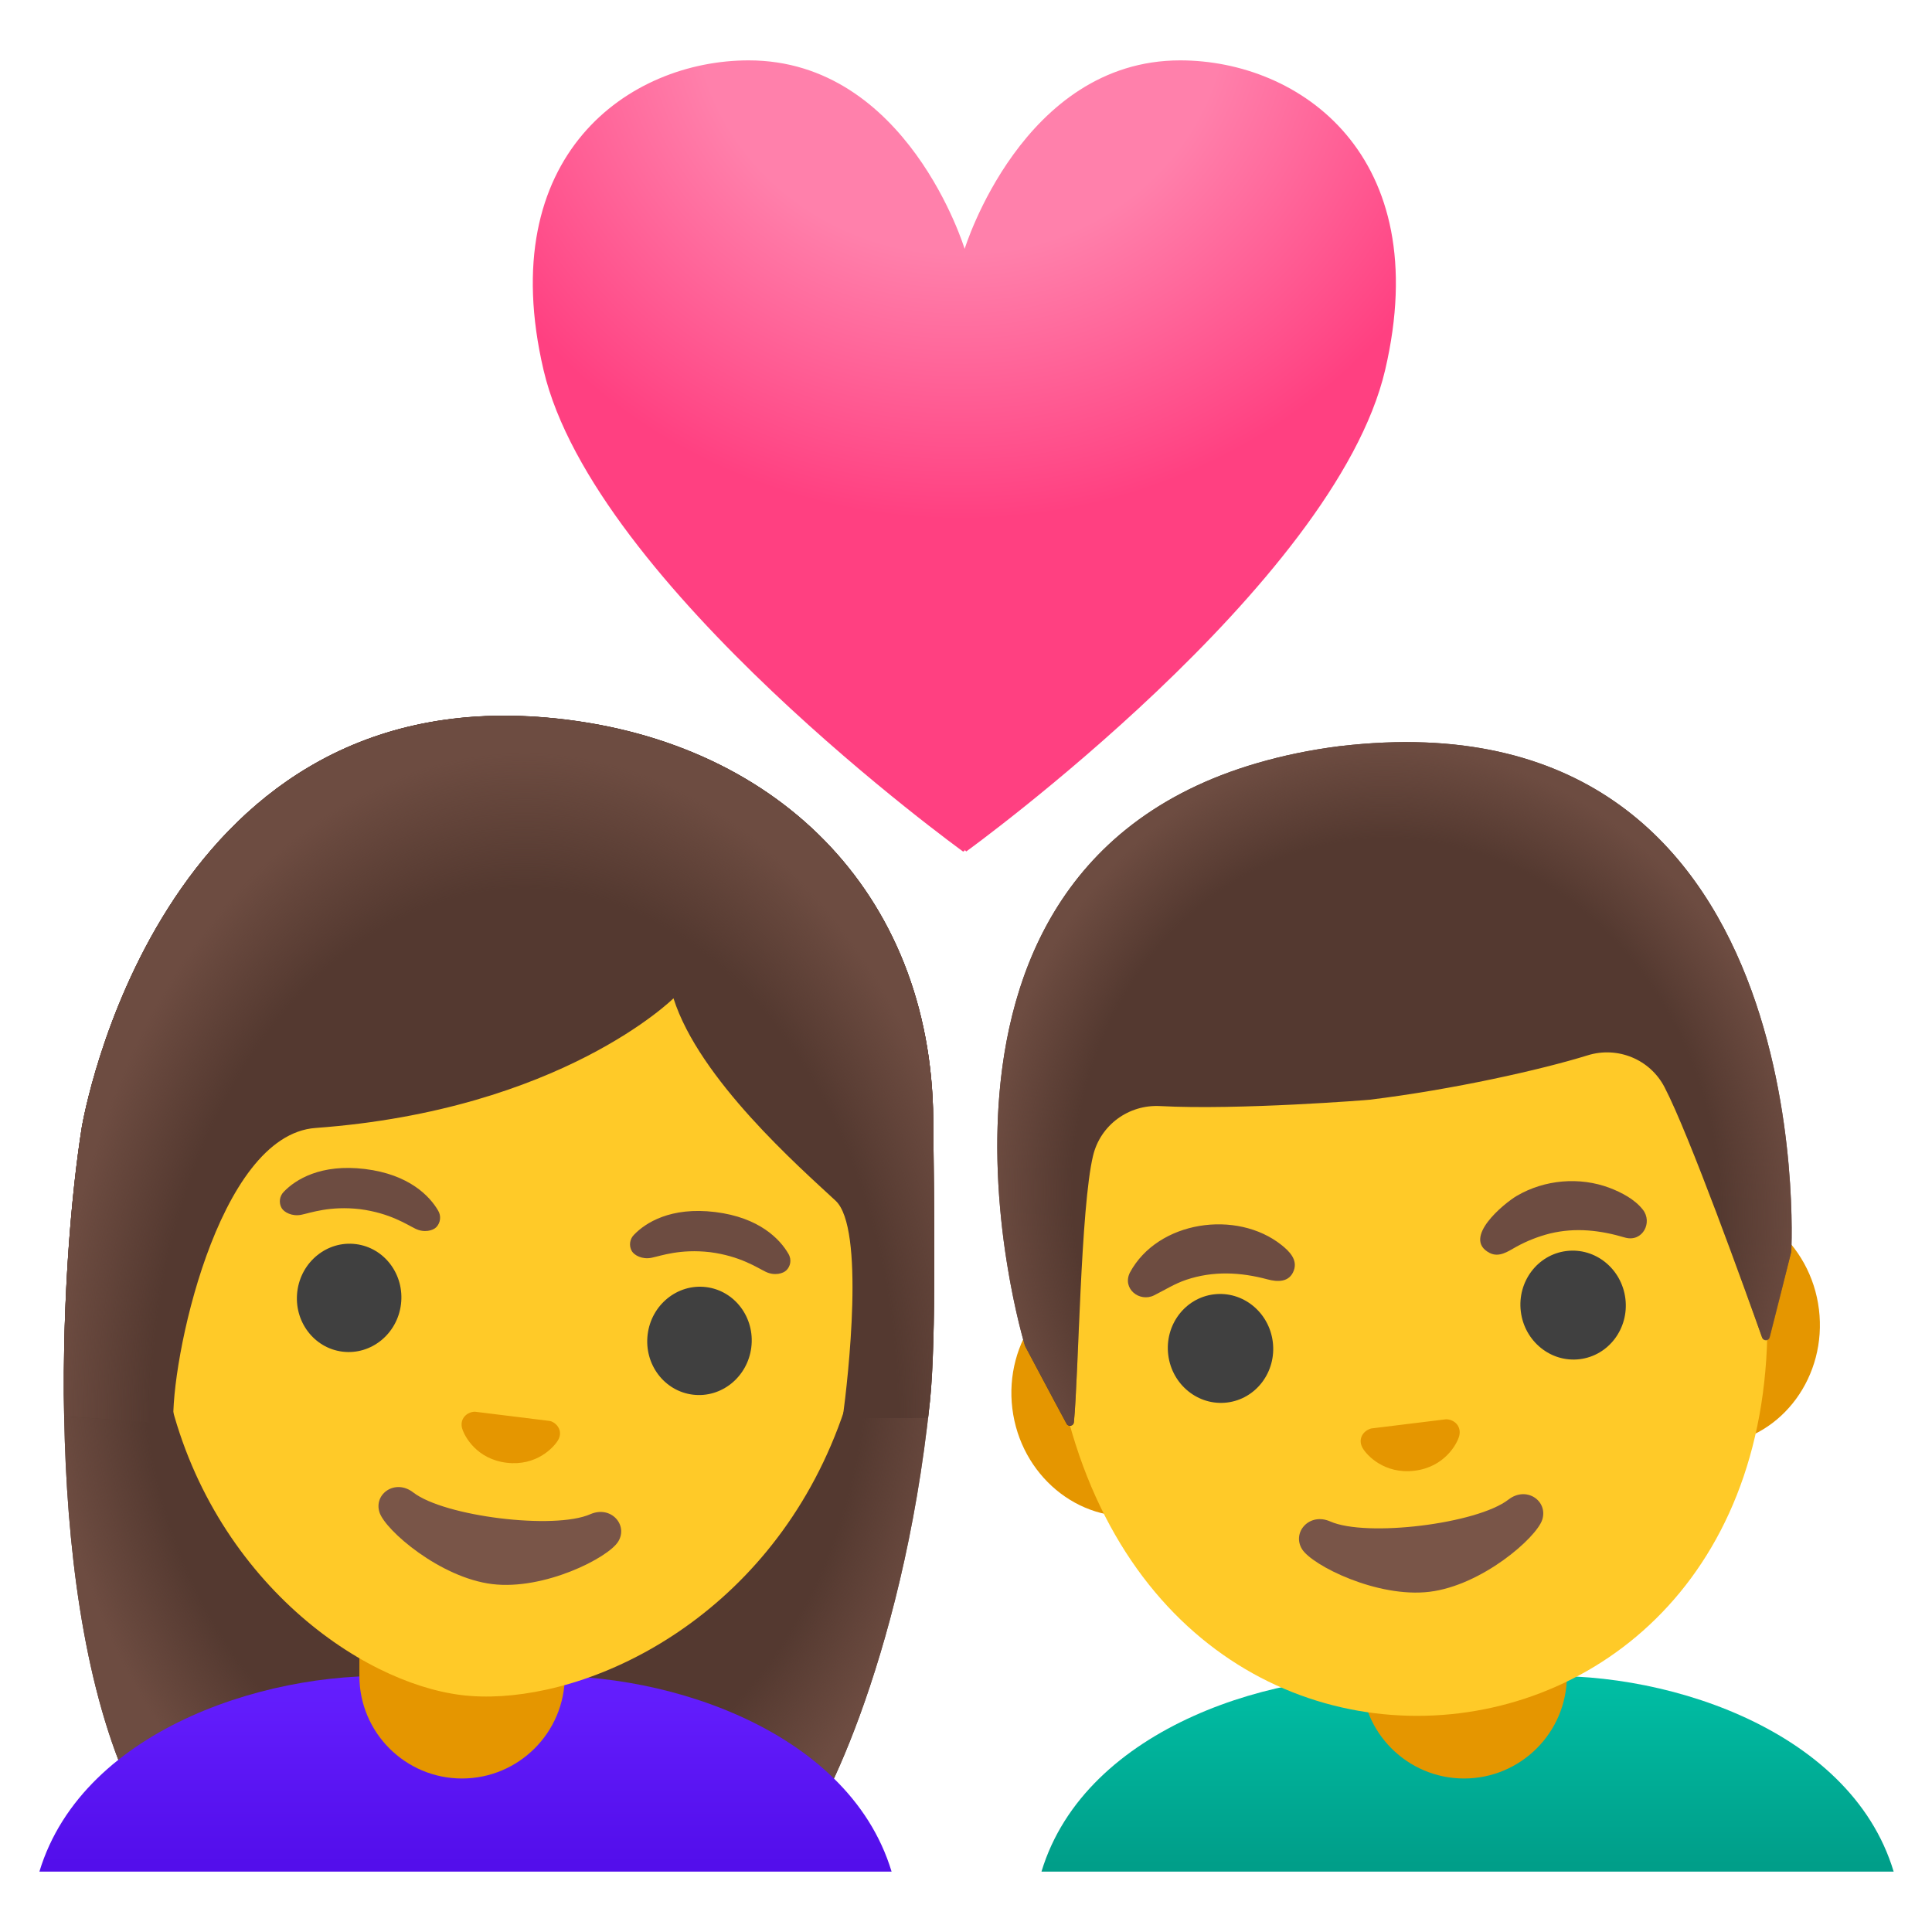
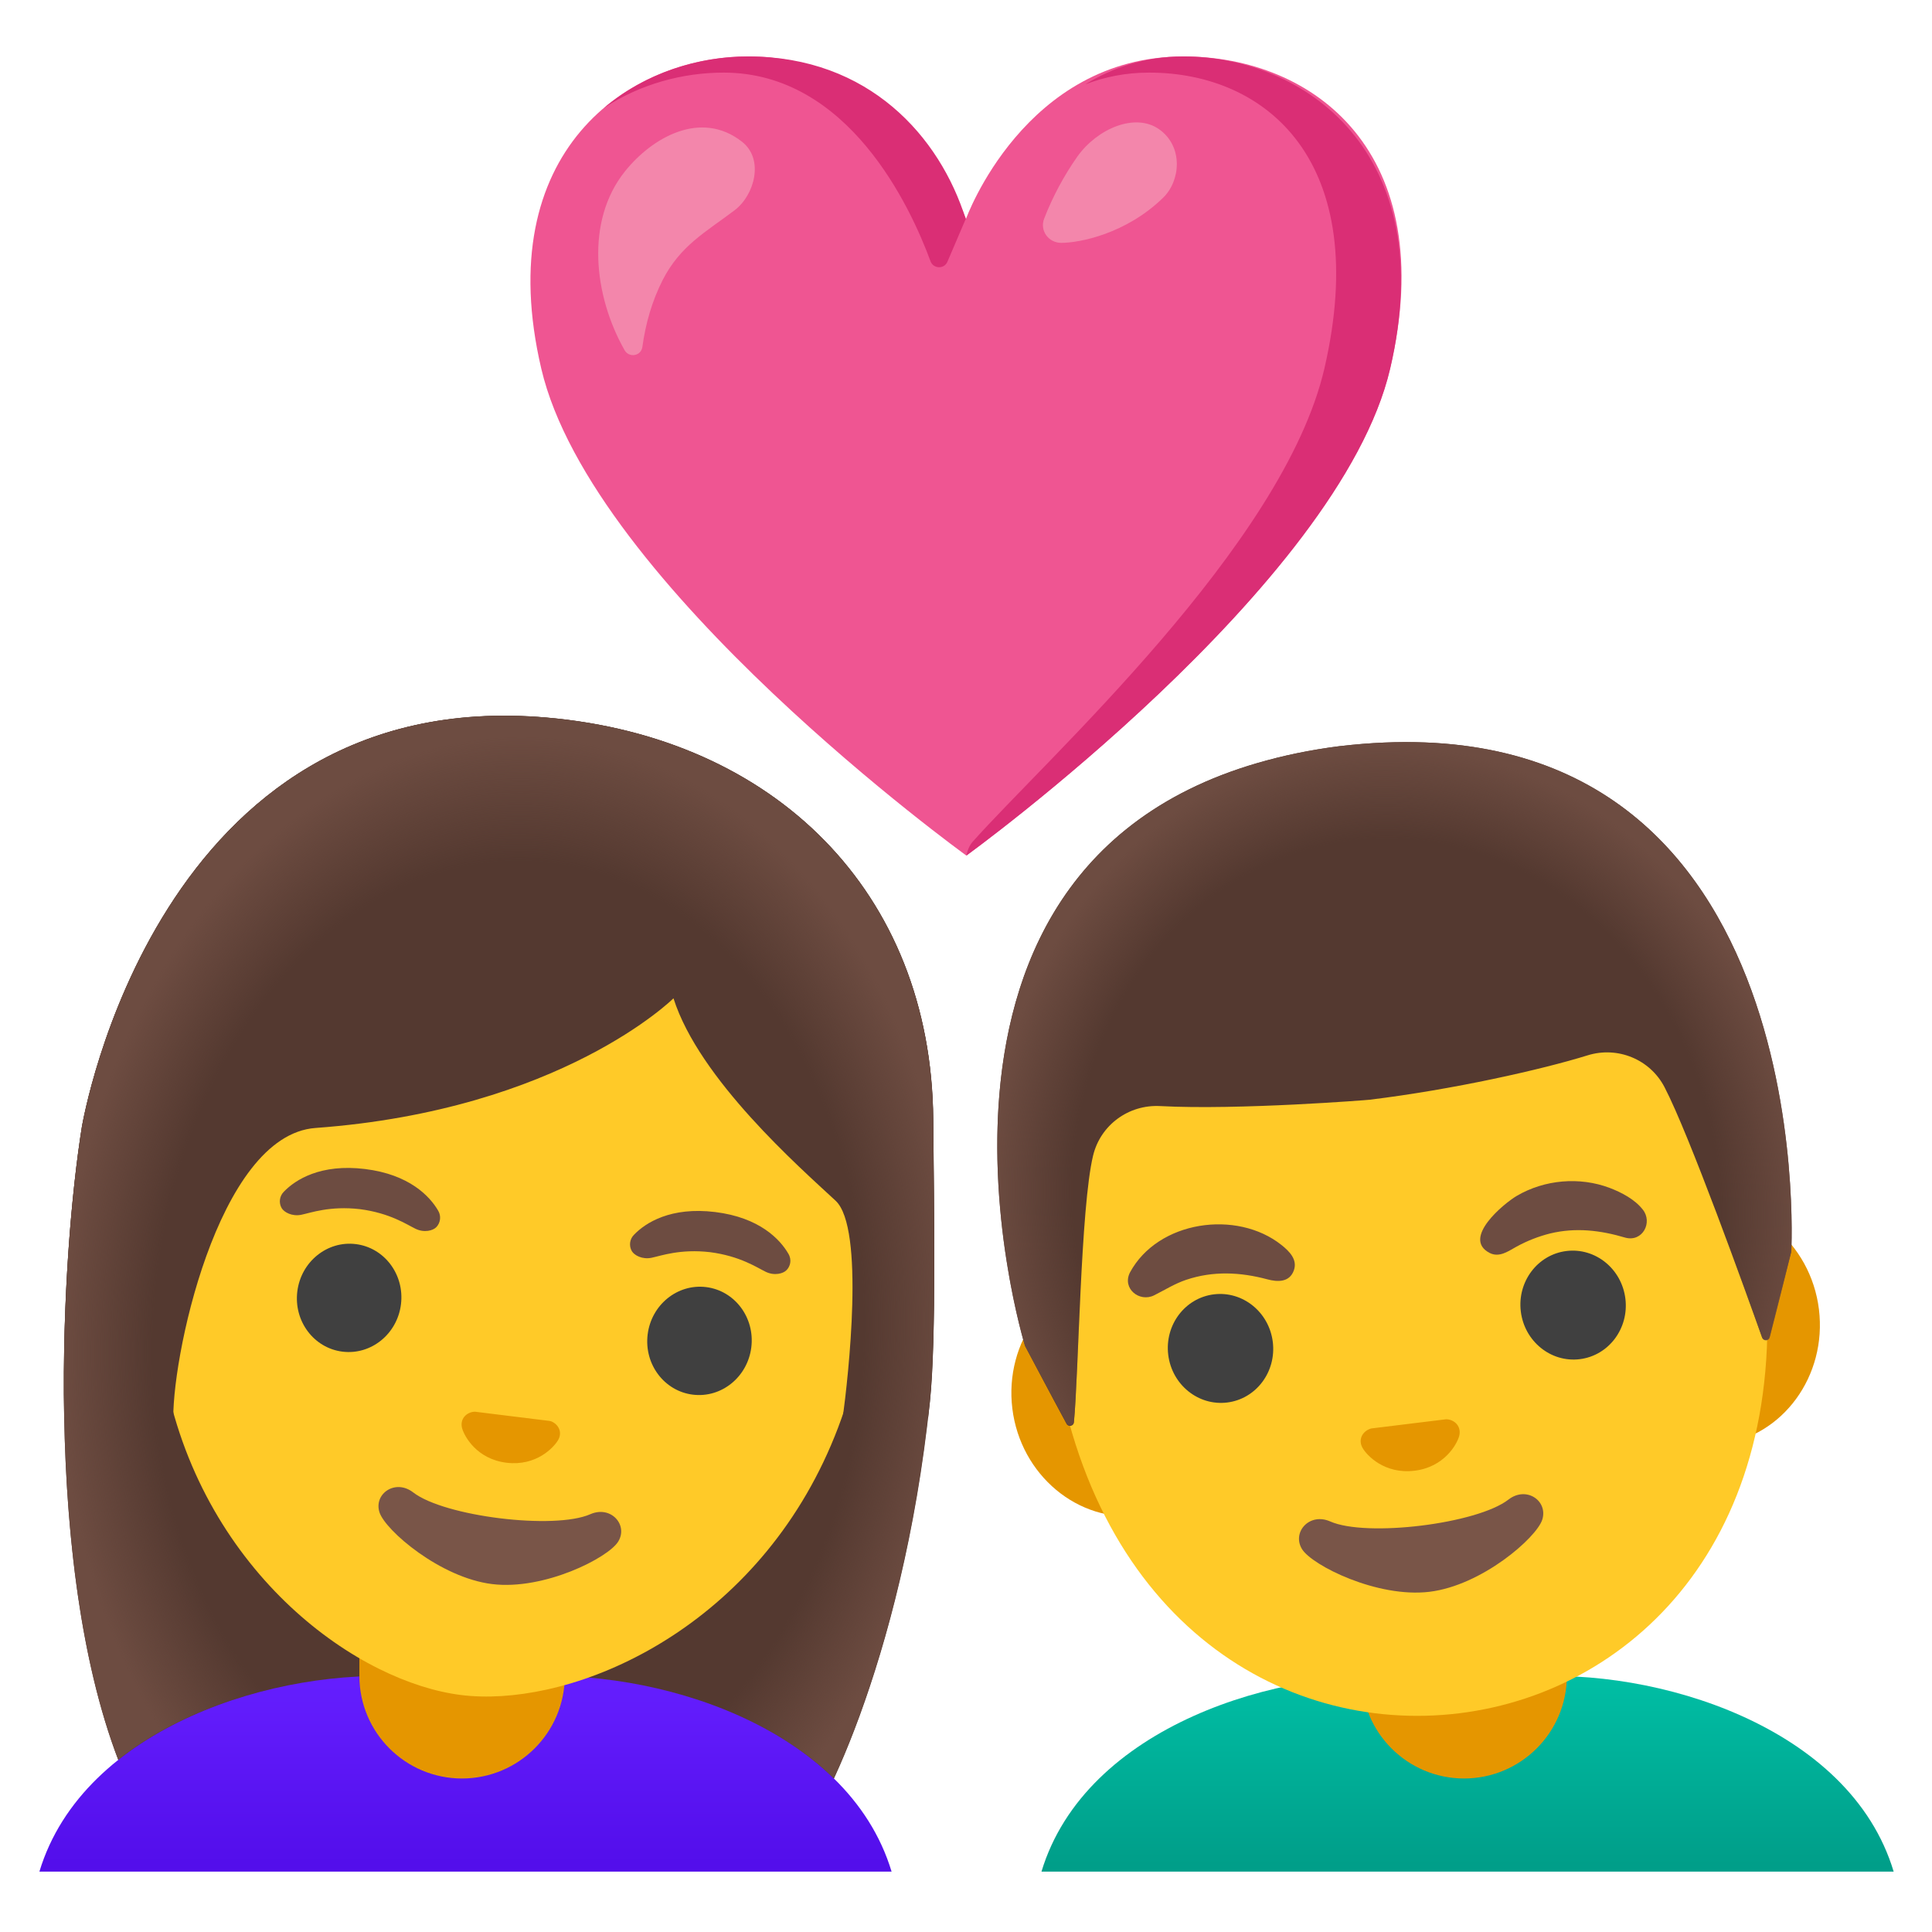
<svg xmlns="http://www.w3.org/2000/svg" viewBox="0 0 128 128" width="512px" height="512px">
  <path d="M5.43 74.62c.06-.26 4.95-29.34 30.8-27.08 15.04 1.31 25.48 11.52 25.6 26.61.04 5.32.22 14.51-.22 18.69-1.83 17.58-7.74 28.43-8.53 28.63-4.16 1.02-41.34 3.35-44.09-2.23-6.34-12.8-5-35.68-3.56-44.62z" fill="#543930" />
-   <radialGradient id="a" cx="156.793" cy="88.971" r="30.241" gradientTransform="matrix(-1 0 0 1.2839 190.223 -25.257)" gradientUnits="userSpaceOnUse">
-     <stop offset=".794" stop-color="#6d4c41" stop-opacity="0" />
-     <stop offset="1" stop-color="#6d4c41" />
-   </radialGradient>
-   <path d="M5.43 74.62c.06-.26 4.95-29.34 30.8-27.08 15.04 1.31 25.48 11.52 25.6 26.61.04 5.32.22 14.51-.22 18.69-1.83 17.58-7.74 28.43-8.53 28.63-4.16 1.02-41.34 3.35-44.09-2.23-6.34-12.8-5-35.68-3.56-44.62z" fill="url(#a)" />
-   <linearGradient id="b" gradientUnits="userSpaceOnUse" x1="28.798" y1="123.518" x2="28.798" y2="110.865" gradientTransform="matrix(-1 0 0 1 59.643 0)">
+   <linearGradient id="a" gradientUnits="userSpaceOnUse" x1="1210.798" y1="123.518" x2="1210.798" y2="110.865" gradientTransform="matrix(-1 0 0 1 1241.643 0)">
    <stop offset="0" stop-color="#530eeb" />
    <stop offset="1" stop-color="#651fff" />
  </linearGradient>
-   <path d="M27.08 111.11h7.52c8.69-.66 21.56 3.24 24.47 12.89H2.61c2.91-9.64 15.78-13.55 24.47-12.89z" fill="url(#b)" />
+   <path d="M27.08 111.11h7.52c8.69-.66 21.56 3.24 24.47 12.89H2.61c2.91-9.64 15.78-13.55 24.47-12.89z" fill="url(#a)" />
  <path d="M30.61 117.83a6.8 6.8 0 0 1-6.8-6.8v-4.54h13.61v4.54a6.816 6.816 0 0 1-6.81 6.8z" fill="#e59600" />
+   <path d="M37.51 55.63C25.36 54.14 13 61.79 10.64 80.95c-1.89 15.39 6.52 25.66 14.46 29.61 1.89.94 3.76 1.53 5.45 1.74 1.68.21 3.62.09 5.67-.36 8.66-1.9 19.33-9.84 21.23-25.25 2.35-19.16-7.79-29.57-19.94-31.06z" fill="#ffca28" />
+   <path d="M36.63 94.22a.584.584 0 0 0-.22-.08l-4.94-.61c-.08 0-.15.01-.23.03-.47.13-.77.56-.62 1.08.15.52.96 2.03 2.94 2.27 1.98.24 3.13-1.02 3.41-1.49.28-.47.09-.96-.34-1.2z" fill="#e59600" />
+   <g fill="#6d4c41">
+     <path d="M29.03 80.21c-.55-.95-1.91-2.4-4.85-2.76s-4.61.71-5.37 1.5a.9.9 0 0 0-.15 1.09c.16.27.68.57 1.31.44.63-.13 1.89-.6 3.88-.37 1.99.26 3.1 1.02 3.68 1.3.58.28 1.16.12 1.38-.11a.91.91 0 0 0 .12-1.09zM52.23 83.06c-.55-.95-1.91-2.4-4.85-2.76s-4.61.71-5.37 1.5a.9.9 0 0 0-.15 1.09c.16.27.68.57 1.31.44.63-.13 1.89-.6 3.88-.37 1.99.26 3.1 1.02 3.68 1.3.58.28 1.16.12 1.38-.11.24-.24.37-.67.12-1.09z" />
+   </g>
+   <g fill="#404040">
+     <ellipse transform="rotate(-82.998 46.345 88.832)" cx="46.34" cy="88.83" rx="3.59" ry="3.46" />
+     <ellipse transform="rotate(-82.998 23.135 85.983)" cx="23.13" cy="85.98" rx="3.59" ry="3.46" />
+   </g>
+   <path d="M39.11 100.32c-2.39 1.05-9.67.15-11.73-1.44-1.18-.92-2.63.08-2.24 1.31.38 1.2 4.03 4.34 7.47 4.76 3.44.42 7.69-1.74 8.35-2.82.67-1.09-.48-2.41-1.85-1.81z" fill="#795548" />
  <g>
-     <path d="M37.51 55.63C25.36 54.14 13 61.79 10.64 80.95c-1.89 15.39 6.52 25.66 14.46 29.61 1.89.94 3.76 1.53 5.45 1.74 1.68.21 3.62.09 5.67-.36 8.66-1.9 19.33-9.84 21.23-25.25 2.35-19.16-7.79-29.57-19.94-31.06z" fill="#ffca28" />
-     <path d="M36.63 94.22a.584.584 0 0 0-.22-.08l-4.94-.61c-.08 0-.15.01-.23.03-.47.13-.77.56-.62 1.08.15.52.96 2.03 2.94 2.27 1.98.24 3.13-1.02 3.41-1.49.28-.47.09-.96-.34-1.2z" fill="#e59600" />
-     <g fill="#6d4c41">
-       <path d="M29.03 80.21c-.55-.95-1.91-2.4-4.85-2.76s-4.61.71-5.37 1.5a.9.9 0 0 0-.15 1.09c.16.27.68.57 1.31.44.63-.13 1.89-.6 3.88-.37 1.99.26 3.1 1.02 3.68 1.3.58.28 1.16.12 1.38-.11a.91.91 0 0 0 .12-1.09zM52.23 83.06c-.55-.95-1.91-2.4-4.85-2.76s-4.61.71-5.37 1.5a.9.9 0 0 0-.15 1.09c.16.27.68.57 1.31.44.63-.13 1.89-.6 3.88-.37 1.99.26 3.1 1.02 3.68 1.3.58.28 1.16.12 1.38-.11.24-.24.37-.67.12-1.09z" />
-     </g>
-     <g fill="#404040">
-       <ellipse transform="rotate(-82.998 46.345 88.832)" cx="46.34" cy="88.83" rx="3.59" ry="3.46" />
-       <ellipse transform="rotate(-82.998 23.135 85.983)" cx="23.13" cy="85.98" rx="3.59" ry="3.46" />
-     </g>
-     <path d="M39.11 100.32c-2.39 1.05-9.67.15-11.73-1.44-1.18-.92-2.63.08-2.24 1.31.38 1.2 4.03 4.34 7.47 4.76 3.44.42 7.69-1.74 8.35-2.82.67-1.09-.48-2.41-1.85-1.81z" fill="#795548" />
+     <path d="M36.22 47.55C10.37 45.29 5.49 74.36 5.43 74.62c-.67 4.18-1.32 11.4-1.18 19.21l7.24.51c-.22-3.96 2.88-19.14 9.42-19.61 16.27-1.19 23.71-8.59 23.71-8.59 1.7 5.36 8.36 11.2 10.74 13.41 1.95 1.81.84 11.69.47 14.4h5.66l.12-1.09c.43-4.18.26-13.37.22-18.69-.13-15.11-10.57-25.31-25.61-26.62z" fill="#543930" />
+     <radialGradient id="b" cx="33.662" cy="88.578" r="30.737" gradientTransform="matrix(.9988 .0497 -.0666 1.3393 5.94 -31.722)" gradientUnits="userSpaceOnUse">
+       <stop offset=".765" stop-color="#6d4c41" stop-opacity="0" />
+       <stop offset=".966" stop-color="#6d4c41" />
+     </radialGradient>
+     <path d="M61.82 74.15c-.12-15.09-10.56-25.29-25.6-26.61C10.37 45.29 5.49 74.36 5.43 74.62c-1.34 8.35-2.6 28.87 2.4 41.97 5.33-4.24 13.28-5.94 19.25-5.48h7.52c6.52-.5 15.39 1.57 20.64 6.71 2.12-4.59 5.14-13.29 6.35-24.98.45-4.17.27-13.37.23-18.69z" fill="url(#b)" />
  </g>
  <g>
-     <path d="M36.22 47.55C10.37 45.29 5.49 74.36 5.43 74.62c-.67 4.18-1.32 11.4-1.18 19.21l7.24.51c-.22-3.96 2.88-19.14 9.42-19.61 16.27-1.19 23.71-8.59 23.71-8.59 1.7 5.36 8.36 11.2 10.74 13.41 1.95 1.81.84 11.69.47 14.4h5.66l.12-1.09c.43-4.18.26-13.37.22-18.69-.13-15.11-10.57-25.31-25.61-26.62z" fill="#543930" />
-     <radialGradient id="c" cx="34.743" cy="93.822" r="31.117" gradientTransform="matrix(1 0 0 1.4129 0 -38.743)" gradientUnits="userSpaceOnUse">
-       <stop offset=".794" stop-color="#6d4c41" stop-opacity="0" />
-       <stop offset="1" stop-color="#6d4c41" />
-     </radialGradient>
-     <path d="M36.22 47.55C10.37 45.29 5.49 74.36 5.43 74.62c-.67 4.18-1.32 11.4-1.18 19.21l7.24.51c-.22-3.96 2.88-19.14 9.42-19.61 16.27-1.19 23.71-8.59 23.71-8.59 1.7 5.36 8.36 11.2 10.74 13.41 1.95 1.81.84 11.69.47 14.4h5.66l.12-1.09c.43-4.18.26-13.37.22-18.69-.13-15.11-10.57-25.31-25.61-26.62z" fill="url(#c)" />
-   </g>
-   <g>
-     <linearGradient id="d" gradientUnits="userSpaceOnUse" x1="97.236" y1="123.518" x2="97.236" y2="110.865">
+     <linearGradient id="c" gradientUnits="userSpaceOnUse" x1="97.236" y1="123.518" x2="97.236" y2="110.865">
      <stop offset="0" stop-color="#009e89" />
      <stop offset="1" stop-color="#00bfa5" />
    </linearGradient>
-     <path d="M101 111.11h-7.52c-8.7-.66-21.57 3.25-24.48 12.89h56.46c-2.89-9.64-15.77-13.55-24.46-12.89z" fill="url(#d)" />
+     <path d="M101 111.11h-7.52c-8.7-.66-21.57 3.25-24.48 12.89h56.46c-2.89-9.64-15.77-13.55-24.46-12.89z" fill="url(#c)" />
    <path d="M97 117.83a6.8 6.8 0 0 1-6.8-6.8v-4.54h13.61v4.54a6.816 6.816 0 0 1-6.81 6.8zM112 79.66l-5.18.64-28.03 3.44-5.18.64c-4.14.51-7.08 4.53-6.54 8.94.54 4.41 4.37 7.6 8.51 7.09l5.18-.64 28.03-3.44 5.18-.64c4.14-.51 7.08-4.53 6.54-8.94-.54-4.4-4.37-7.59-8.51-7.09z" fill="#e59600" />
    <path d="M89.33 53.67c-12.22 1.5-21.94 15.96-19.63 34.77 2.3 18.71 15.09 26.52 26.97 25.07 11.88-1.46 22.4-12.14 20.11-30.85-2.31-18.81-15.23-30.49-27.45-28.99z" fill="#ffca28" />
    <g fill="#6d4c41">
      <path d="M74.86 84.31c1.85-3.44 7.08-4.19 10.05-1.82.51.41 1.07.96.81 1.68-.29.8-1.08.77-1.75.59-1.79-.48-3.59-.57-5.38.03-.77.26-1.41.67-2.13 1.03-.97.48-2.13-.45-1.6-1.51zM107.69 82c-1.65-.49-3.28-.69-4.99-.28a9.4 9.4 0 0 0-2.22.87c-.55.3-1.14.75-1.79.42-1.86-.97.95-3.28 1.8-3.78 1.84-1.08 4.16-1.28 6.15-.53.79.3 1.67.76 2.2 1.44.67.84-.01 2.16-1.15 1.86z" />
    </g>
    <g fill="#404040">
      <ellipse transform="rotate(-7.002 80.837 89.317)" cx="80.86" cy="89.34" rx="3.49" ry="3.61" />
      <ellipse transform="rotate(-7.002 104.188 86.45)" cx="104.22" cy="86.47" rx="3.49" ry="3.61" />
    </g>
    <path d="M96.04 94.06a.97.97 0 0 0-.23-.03l-4.97.61c-.07.02-.15.05-.22.09-.43.24-.62.73-.34 1.21.27.47 1.43 1.74 3.43 1.5 1.99-.24 2.81-1.76 2.96-2.28.15-.53-.15-.97-.63-1.1z" fill="#e59600" />
    <path d="M99.94 99.35c-2.07 1.61-9.41 2.51-11.81 1.45-1.38-.61-2.55.72-1.87 1.83.66 1.08 4.99 3.25 8.45 2.83 3.46-.42 7.08-3.57 7.47-4.78.39-1.24-1.05-2.25-2.24-1.33z" fill="#795548" />
    <g>
      <path d="M88.81 49.43h-.01-.01c-31.89 4.1-20.88 39.74-20.88 39.74s1.89 3.58 2.75 5.16c.12.23.47.16.49-.1.31-3.13.44-14.24 1.27-17.67.49-2.03 2.36-3.39 4.44-3.28 5.19.28 13.86-.41 13.88-.42 5.5-.67 11.38-1.99 14.44-2.94 1.99-.62 4.14.26 5.1 2.11 1.63 3.12 5.39 13.57 6.46 16.57.09.25.44.23.5-.03l1.43-5.64c.01 0 2.07-37.24-29.86-33.5z" fill="#543930" />
-       <radialGradient id="e" cx="93.763" cy="79.763" r="26.951" gradientTransform="matrix(.9925 -.1219 .1375 1.1198 -11.52 1.789)" gradientUnits="userSpaceOnUse">
+       <radialGradient id="d" cx="117.789" cy="8.938" r="26.951" gradientTransform="matrix(.9925 -.1219 .1375 1.1198 -25.63 84.027)" gradientUnits="userSpaceOnUse">
        <stop offset=".794" stop-color="#6d4c41" stop-opacity="0" />
        <stop offset="1" stop-color="#6d4c41" />
      </radialGradient>
-       <path d="M118.68 82.93s2.06-37.25-29.87-33.5h-.01-.01c-.5.06-.98.13-1.46.21a34.325 34.325 0 0 0-2.75.57c-.06.02-.12.03-.18.05-26.45 6.68-16.49 38.91-16.49 38.91l2.75 5.13c.12.23.46.16.49-.1.31-3.16.44-14.22 1.27-17.65a4.3 4.3 0 0 1 4.44-3.28c3.2.18 8.26.27 13.76-.4l1.05-.01c.02 0 .04 0 .06-.01 5.5-.67 10.39-1.99 13.45-2.94 1.99-.62 4.14.26 5.1 2.11 1.64 3.14 5.42 13.66 6.47 16.61.09.24.43.23.5-.02.45-1.73 1.43-5.68 1.43-5.68z" fill="url(#e)" />
+       <path d="M118.68 82.93s2.06-37.25-29.87-33.5h-.01-.01c-.5.06-.98.13-1.46.21a34.325 34.325 0 0 0-2.75.57c-.06.02-.12.03-.18.05-26.45 6.68-16.49 38.91-16.49 38.91l2.75 5.13c.12.23.46.16.49-.1.31-3.16.44-14.22 1.27-17.65a4.3 4.3 0 0 1 4.44-3.28c3.2.18 8.26.27 13.76-.4l1.05-.01c.02 0 .04 0 .06-.01 5.5-.67 10.39-1.99 13.45-2.94 1.99-.62 4.14.26 5.1 2.11 1.64 3.14 5.42 13.66 6.47 16.61.09.24.43.23.5-.02.45-1.73 1.43-5.68 1.43-5.68z" fill="url(#d)" />
    </g>
  </g>
-   <radialGradient id="f" cx="61.479" cy="7.203" r="36.564" gradientTransform="matrix(.9985 0 0 .9337 2.266 -6.362)" gradientUnits="userSpaceOnUse">
-     <stop offset=".481" stop-color="#ff80ab" />
-     <stop offset=".998" stop-color="#ff4081" />
-   </radialGradient>
-   <path d="M78.19 4C67.74 4 63.91 16.49 63.91 16.49S60.12 4 49.6 4c-7.9 0-16.92 6.27-13.59 20.51 3.33 14.24 27.8 31.91 27.8 31.91s.13-.05.13-.13c0 .08.08.12.08.12s24.42-17.66 27.75-31.9C95.1 10.27 86.09 4 78.19 4z" fill="url(#f)" />
+   <g>
+     <path d="M78.41 3.74C67.87 3.74 64 14.5 64 14.5S60.18 3.74 49.57 3.74c-7.97 0-17.07 6.32-13.71 20.68 3.36 14.36 28.16 32.26 28.16 32.26s24.72-17.9 28.08-32.26c3.36-14.36-5.08-20.68-13.69-20.68z" fill="#ef5592" />
+     <g fill="#da2e75">
+       <path d="M47.94 4.81c8.27 0 12.38 8.89 13.71 12.5.19.51.91.53 1.12.03l1.21-2.83c-1.71-5.45-6.4-10.77-14.41-10.77-3.32 0-6.82 1.1-9.55 3.41 2.4-1.59 5.23-2.34 7.92-2.34zM78.41 3.74c-2.55 0-4.7.74-6.51 1.85 1.27-.49 2.68-.78 4.23-.78 7.8 0 14.77 5.91 11.62 19.58-2.7 11.73-18.5 25.96-23.32 31.39-.31.35-.41.91-.41.91s24.72-17.9 28.08-32.26c3.36-14.37-5.72-20.69-13.69-20.69z" />
+     </g>
+     <path d="M41.4 11.36c1.8-2.25 5.03-4.11 7.76-1.97 1.48 1.16.83 3.54-.49 4.54-1.93 1.46-3.6 2.34-4.77 4.63-.7 1.38-1.13 2.88-1.34 4.42-.08.61-.88.75-1.18.22-2.04-3.6-2.61-8.55.02-11.84zM70.31 16.09c-.85 0-1.44-.82-1.13-1.61a19.31 19.31 0 0 1 2.2-4.11c1.32-1.85 3.82-2.92 5.41-1.81 1.63 1.15 1.42 3.43.27 4.54-2.45 2.39-5.53 2.99-6.75 2.99z" fill="#f386ab" />
+   </g>
</svg>
